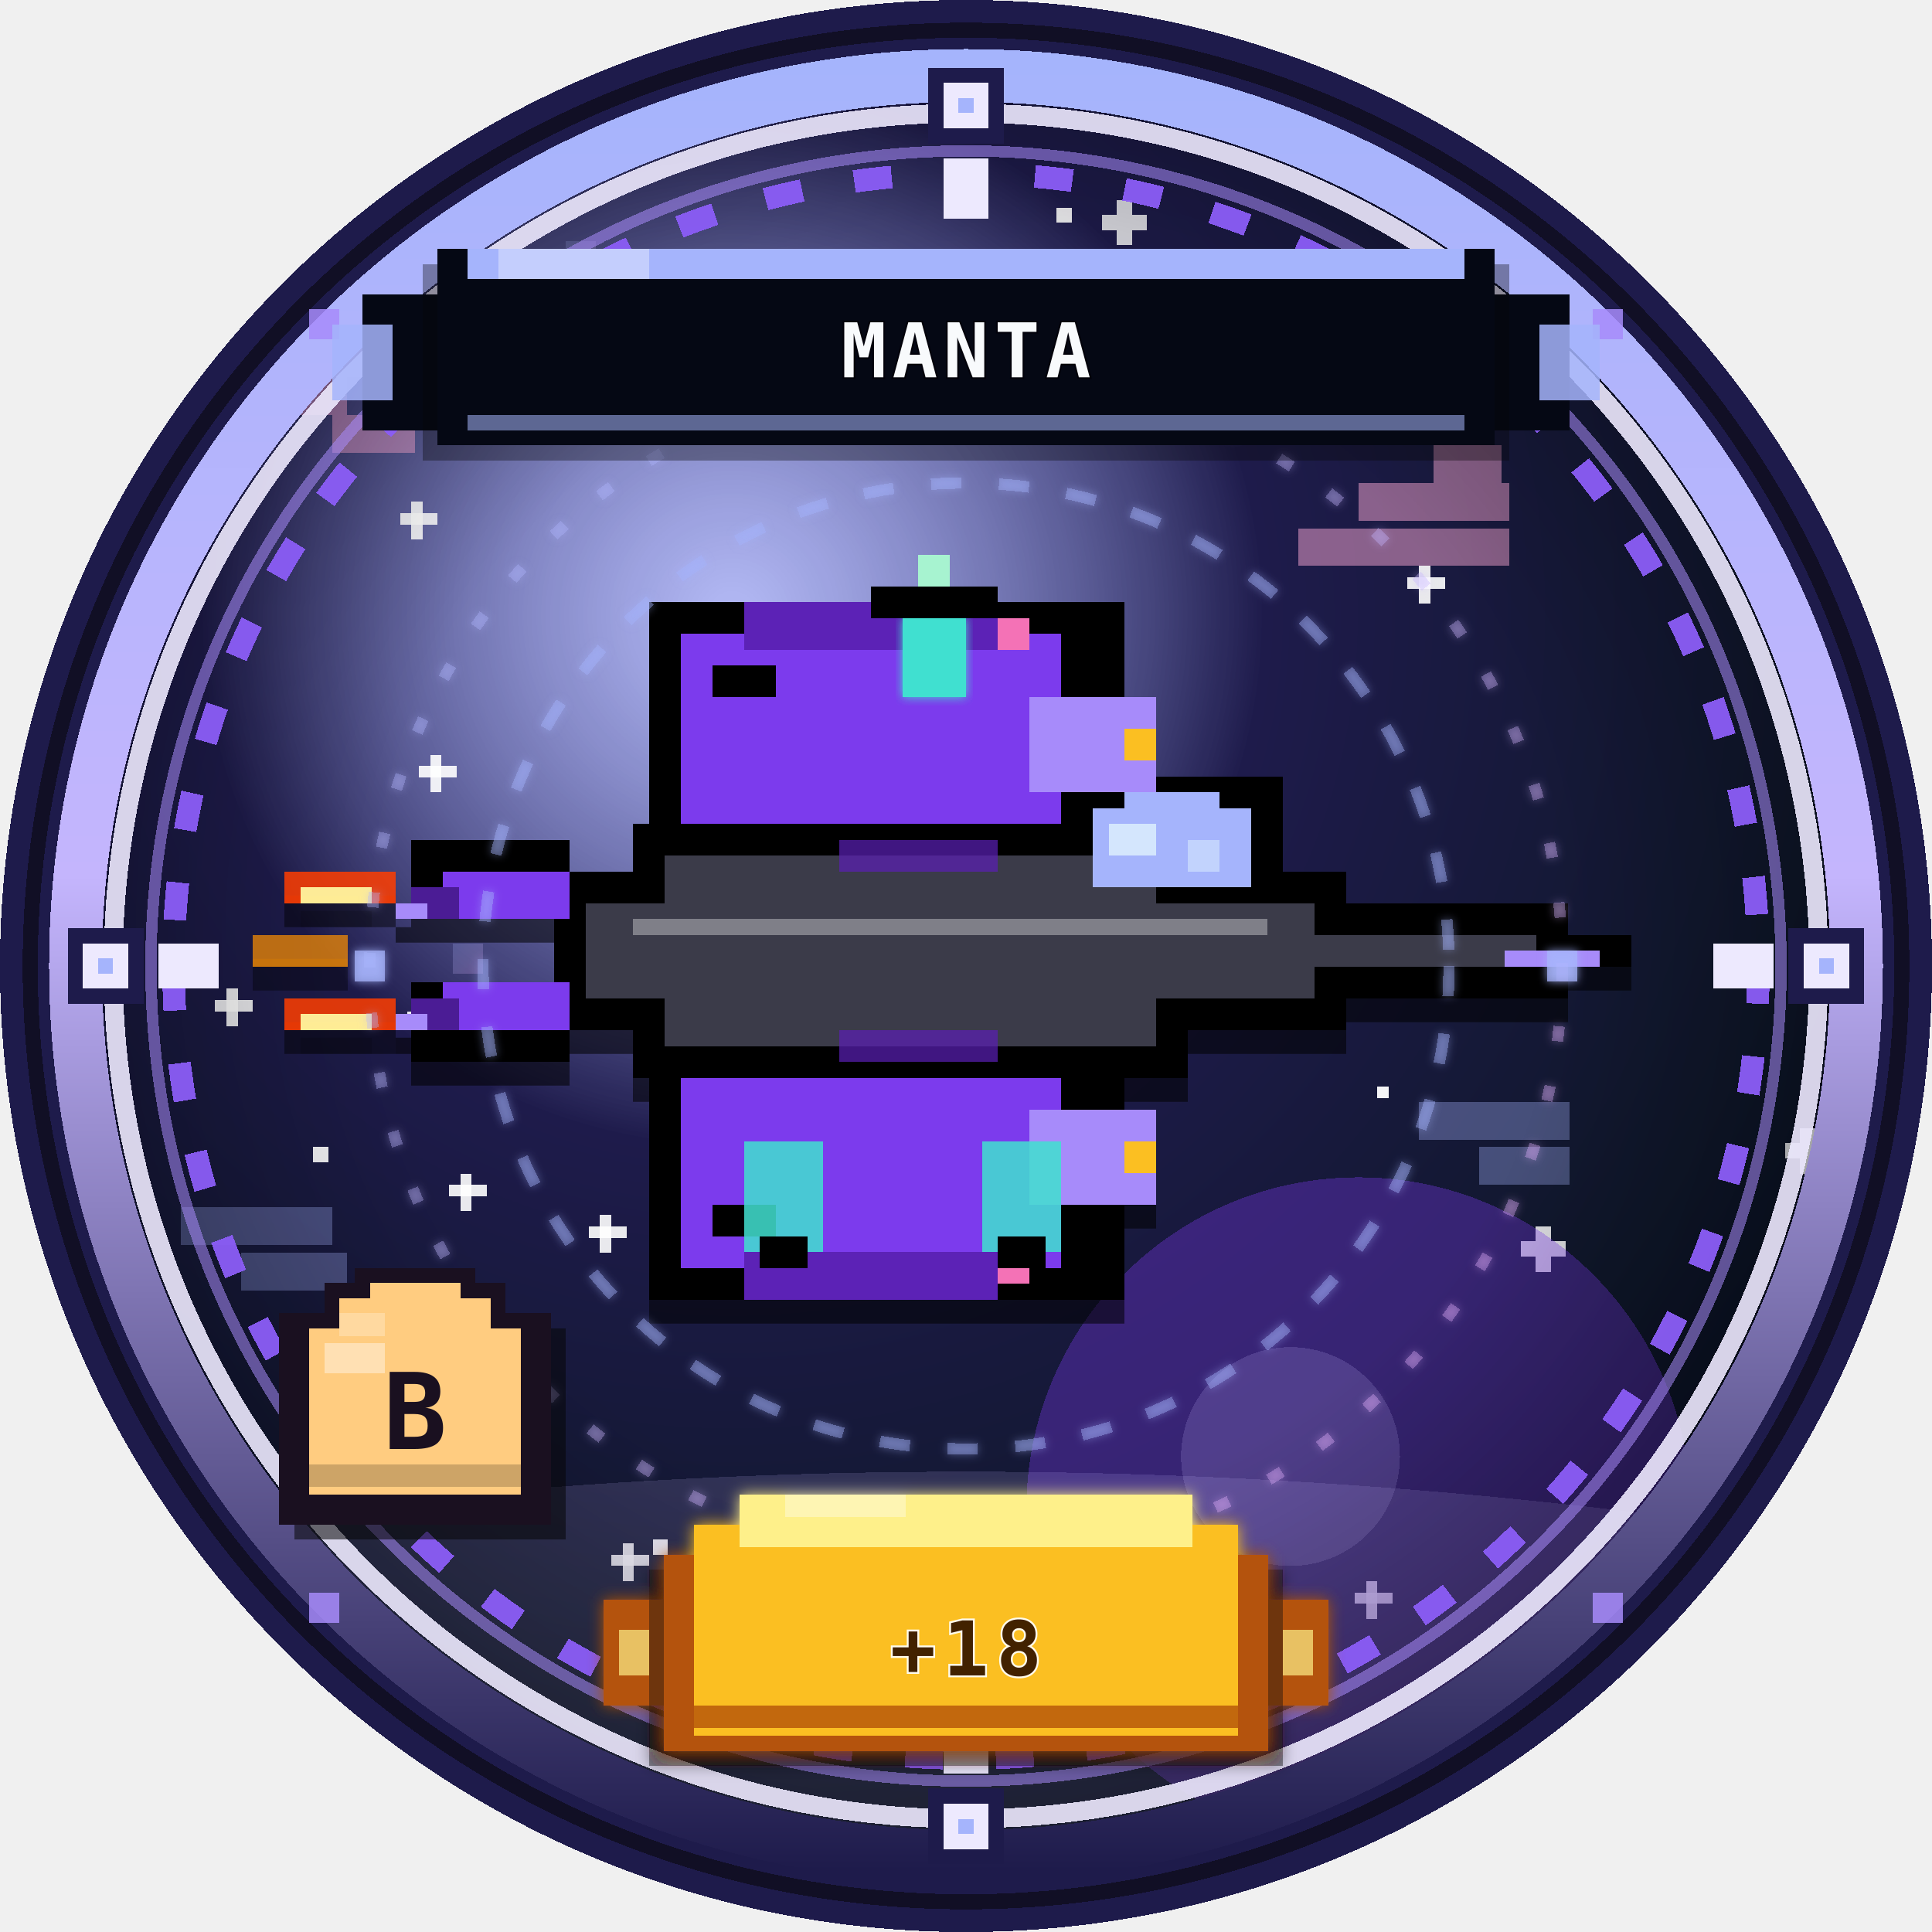
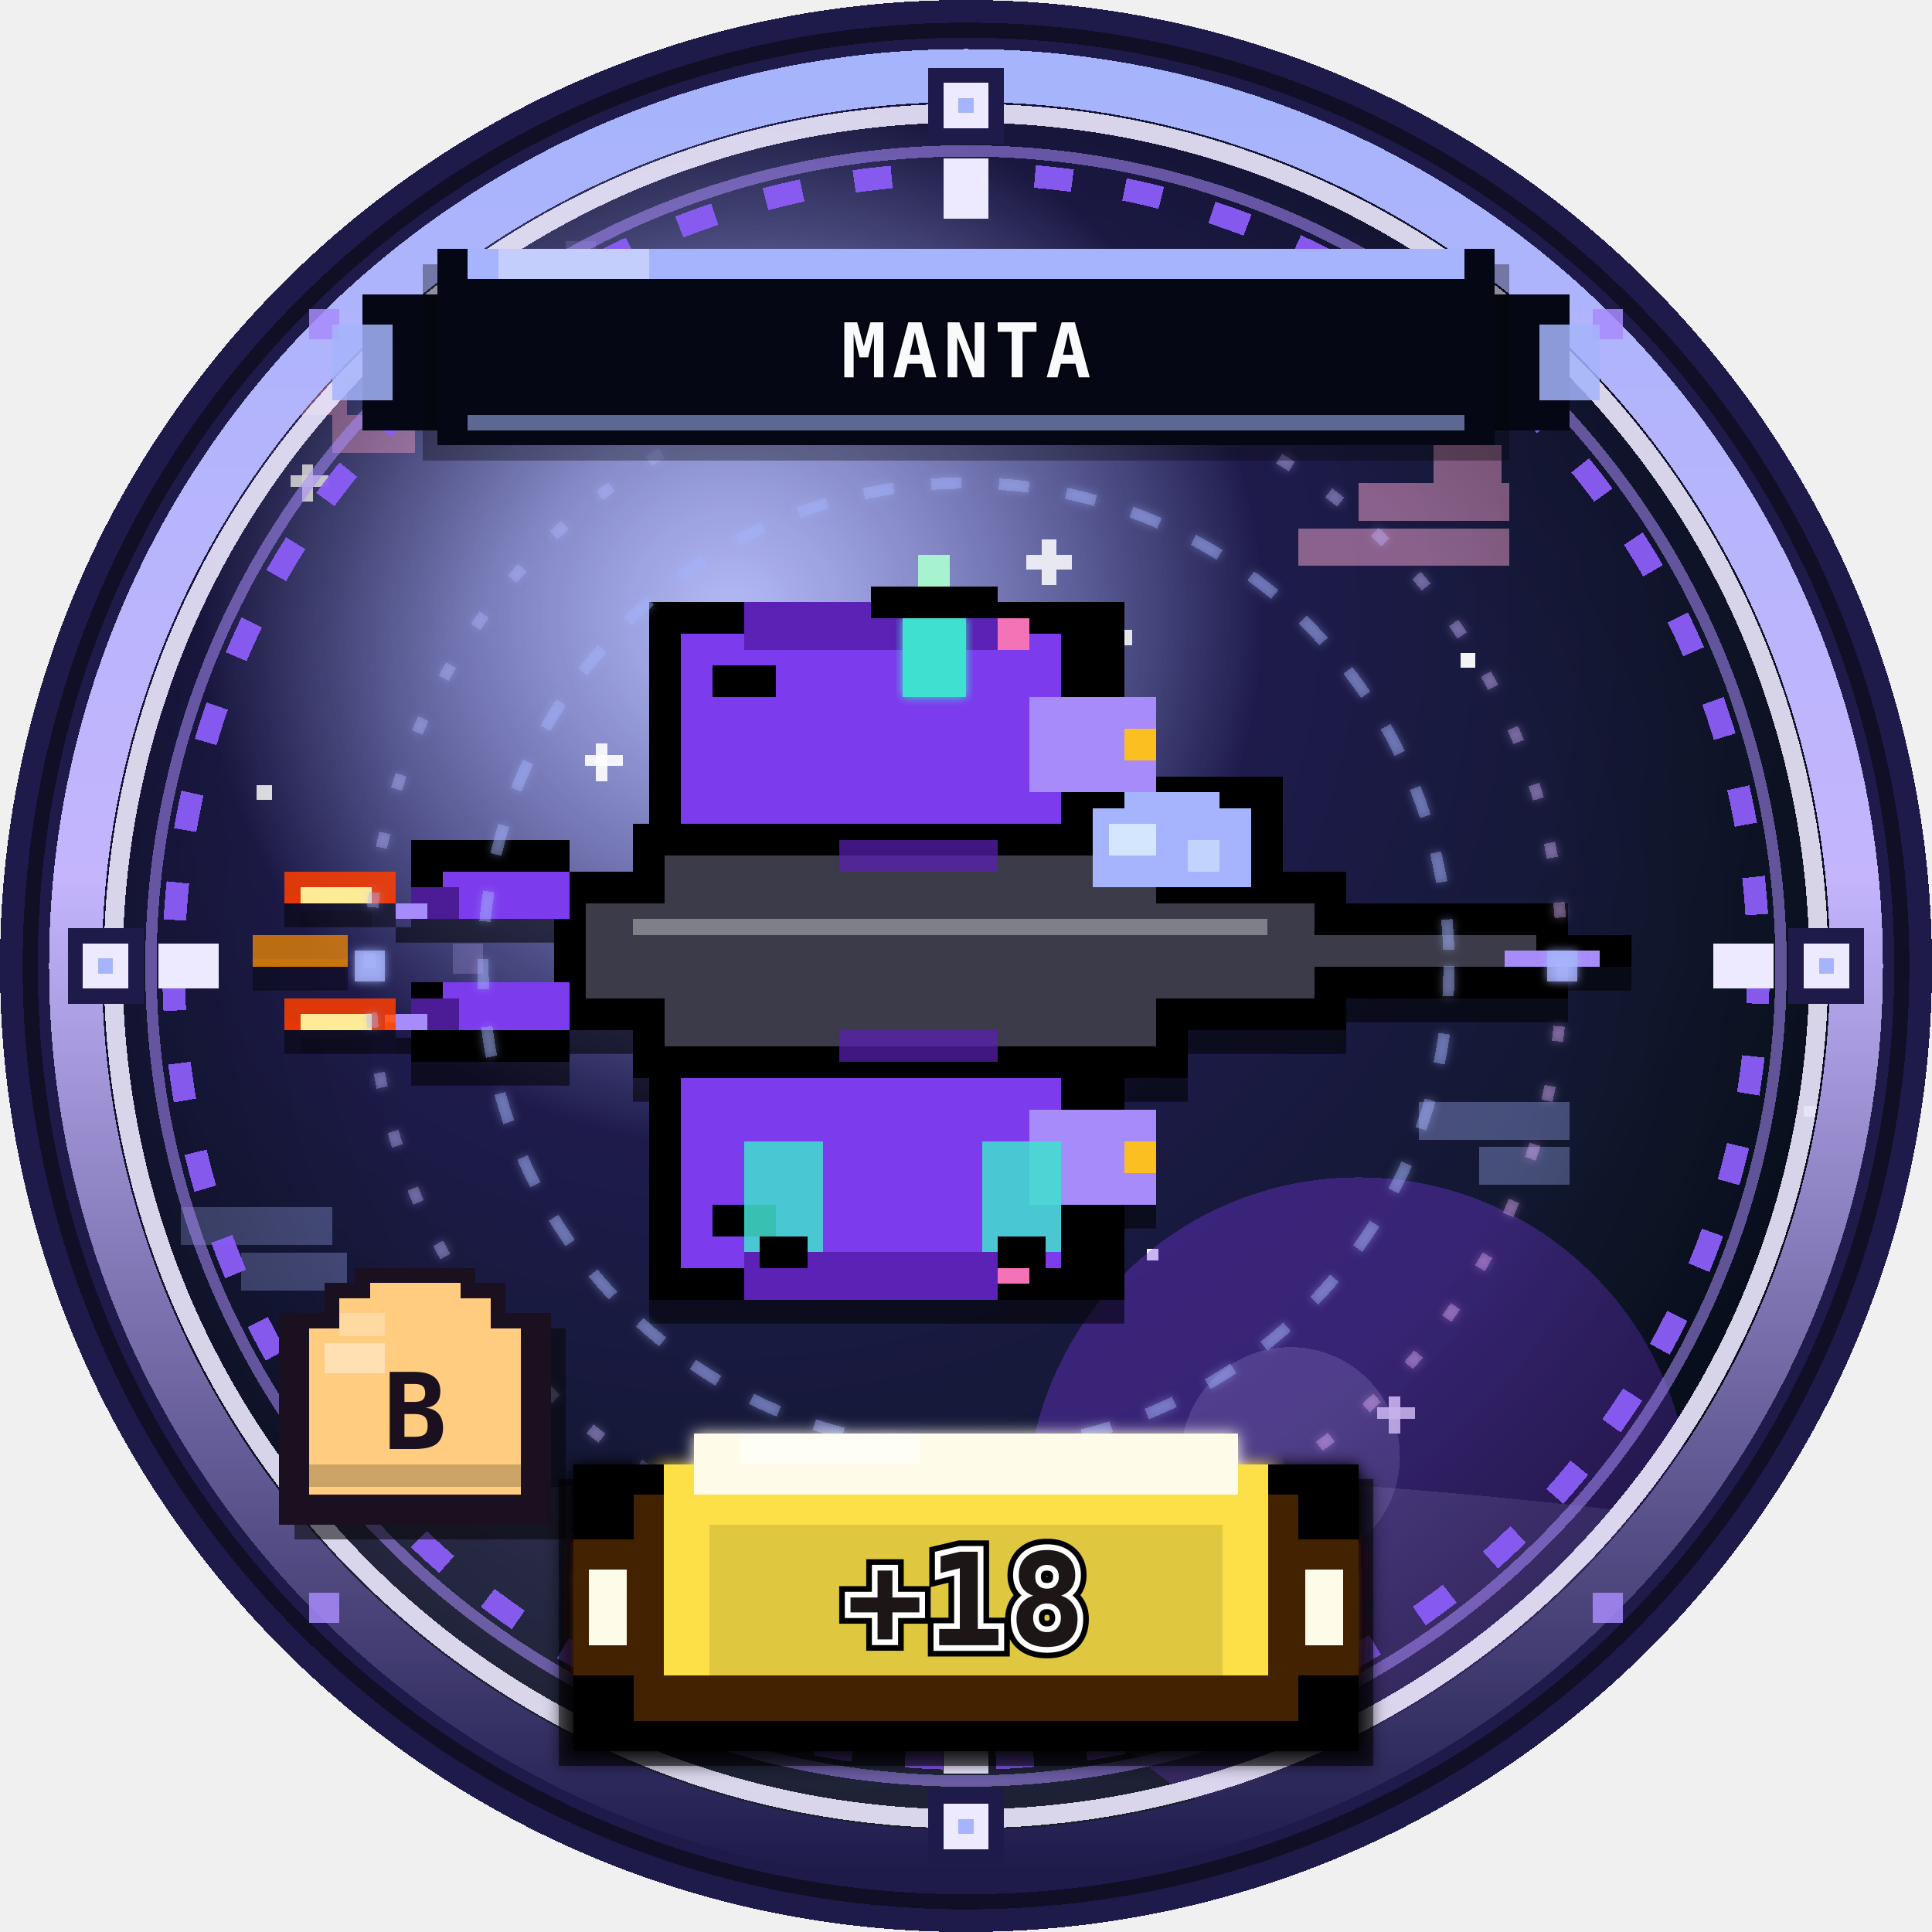
<svg xmlns="http://www.w3.org/2000/svg" viewBox="0 0 512 512" class="w-full h-full" shape-rendering="crispEdges">
  <defs>
-     <radialGradient id="bg_badge_6229" cx="38%" cy="32%" r="78%">
+     <radialGradient id="bg_badge_8017" cx="38%" cy="32%" r="78%">
      <stop offset="0%" stop-color="#818cf8" stop-opacity="0.55" />
      <stop offset="35%" stop-color="#1e1b4b" />
      <stop offset="72%" stop-color="#0f172a" />
      <stop offset="100%" stop-color="#020617" />
    </radialGradient>
-     <linearGradient id="hull_badge_6229" x1="0%" y1="0%" x2="100%" y2="0%">
+     <linearGradient id="hull_badge_8017" x1="0%" y1="0%" x2="100%" y2="0%">
      <stop offset="0%" stop-color="#2a2a35" />
      <stop offset="50%" stop-color="#3a3a45" />
      <stop offset="100%" stop-color="#1a1a25" />
    </linearGradient>
-     <linearGradient id="frame_badge_6229" x1="0%" y1="0%" x2="100%" y2="100%">
+     <linearGradient id="frame_badge_8017" x1="0%" y1="0%" x2="100%" y2="100%">
      <stop offset="0%" stop-color="#a5b4fc" />
      <stop offset="50%" stop-color="#c4b5fd" />
      <stop offset="100%" stop-color="#f0abfc" />
    </linearGradient>
-     <linearGradient id="rim_badge_6229" x1="0%" y1="0%" x2="0%" y2="100%">
+     <linearGradient id="rim_badge_8017" x1="0%" y1="0%" x2="0%" y2="100%">
      <stop offset="0%" stop-color="#a5b4fc" />
      <stop offset="45%" stop-color="#c4b5fd" />
      <stop offset="100%" stop-color="#1e1b4b" />
    </linearGradient>
-     <radialGradient id="vignette_badge_6229" cx="50%" cy="48%" r="55%">
+     <radialGradient id="vignette_badge_8017" cx="50%" cy="48%" r="55%">
      <stop offset="55%" stop-color="#000000" stop-opacity="0" />
      <stop offset="100%" stop-color="#000000" stop-opacity="0.42" />
    </radialGradient>
-     <filter id="shadow_badge_6229" x="-50%" y="-50%" width="200%" height="200%">
+     <filter id="shadow_badge_8017" x="-50%" y="-50%" width="200%" height="200%">
      <feDropShadow dx="0" dy="6" stdDeviation="0" flood-color="#000" flood-opacity="0.55" />
    </filter>
-     <filter id="glow_badge_6229">
+     <filter id="glow_badge_8017">
      <feGaussianBlur stdDeviation="1.2" result="blur" />
      <feComposite in="SourceGraphic" in2="blur" operator="over" />
    </filter>
-     <filter id="text_glow_badge_6229" x="-50%" y="-50%" width="200%" height="200%">
+     <filter id="text_glow_badge_8017" x="-50%" y="-50%" width="200%" height="200%">
      <feGaussianBlur stdDeviation="2" result="blur" />
      <feMerge>
        <feMergeNode in="blur" />
        <feMergeNode in="SourceGraphic" />
      </feMerge>
    </filter>
-     <clipPath id="clip_badge_6229">
+     <clipPath id="clip_badge_8017">
      <circle cx="256" cy="256" r="236" />
    </clipPath>
  </defs>
-   <g clip-path="url(#clip_badge_6229)">
-     <rect width="512" height="512" fill="url(#bg_badge_6229)" />
+   <g clip-path="url(#clip_badge_8017)">
+     <rect width="512" height="512" fill="url(#bg_badge_8017)" />
    <g fill="#ffffff" shape-rendering="crispEdges">
-       <rect x="460" y="114" width="10" height="3" fill-opacity="0.9" />
-       <rect x="463" y="111" width="3" height="10" fill-opacity="0.9" />
-       <rect x="218" y="69" width="4" height="4" fill-opacity="0.95" />
-       <rect x="359" y="422" width="10" height="3" fill-opacity="0.9" />
-       <rect x="362" y="419" width="3" height="10" fill-opacity="0.9" />
-       <rect x="57" y="112" width="4" height="4" fill-opacity="0.95" />
-       <rect x="477" y="299" width="4" height="4" fill-opacity="0.85" />
-       <rect x="473" y="303" width="12" height="4" fill-opacity="0.85" />
-       <rect x="477" y="307" width="4" height="4" fill-opacity="0.85" />
-       <rect x="108" y="268" width="10" height="3" fill-opacity="0.9" />
-       <rect x="111" y="265" width="3" height="10" fill-opacity="0.9" />
-       <rect x="483" y="162" width="10" height="3" fill-opacity="0.9" />
-       <rect x="486" y="159" width="3" height="10" fill-opacity="0.9" />
-       <rect x="289" y="101" width="4" height="4" fill-opacity="0.95" />
-       <rect x="156" y="325" width="10" height="3" fill-opacity="0.9" />
-       <rect x="159" y="322" width="3" height="10" fill-opacity="0.9" />
-       <rect x="280" y="55" width="4" height="4" fill-opacity="0.95" />
-       <rect x="281" y="303" width="4" height="4" fill-opacity="0.85" />
-       <rect x="277" y="307" width="12" height="4" fill-opacity="0.85" />
-       <rect x="281" y="311" width="4" height="4" fill-opacity="0.85" />
-       <rect x="407" y="325" width="4" height="4" fill-opacity="0.85" />
-       <rect x="403" y="329" width="12" height="4" fill-opacity="0.85" />
-       <rect x="407" y="333" width="4" height="4" fill-opacity="0.85" />
-       <rect x="119" y="314" width="10" height="3" fill-opacity="0.9" />
-       <rect x="122" y="311" width="3" height="10" fill-opacity="0.9" />
-       <rect x="117" y="376" width="4" height="4" fill-opacity="0.95" />
-       <rect x="365" y="288" width="3" height="3" fill-opacity="0.95" />
-       <rect x="162" y="412" width="10" height="3" fill-opacity="0.9" />
-       <rect x="165" y="409" width="3" height="10" fill-opacity="0.9" />
-       <rect x="296" y="53" width="4" height="4" fill-opacity="0.85" />
-       <rect x="292" y="57" width="12" height="4" fill-opacity="0.85" />
-       <rect x="296" y="61" width="4" height="4" fill-opacity="0.85" />
-       <rect x="207" y="203" width="3" height="3" fill-opacity="0.95" />
-       <rect x="373" y="153" width="10" height="3" fill-opacity="0.9" />
-       <rect x="376" y="150" width="3" height="10" fill-opacity="0.9" />
-       <rect x="111" y="203" width="10" height="3" fill-opacity="0.9" />
-       <rect x="114" y="200" width="3" height="10" fill-opacity="0.9" />
-       <rect x="106" y="136" width="10" height="3" fill-opacity="0.9" />
-       <rect x="109" y="133" width="3" height="10" fill-opacity="0.9" />
-       <rect x="83" y="304" width="4" height="4" fill-opacity="0.95" />
-       <rect x="173" y="408" width="4" height="4" fill-opacity="0.95" />
-       <rect x="57" y="265" width="10" height="3" fill-opacity="0.9" />
-       <rect x="60" y="262" width="3" height="10" fill-opacity="0.9" />
+       <rect x="394" y="97" width="4" height="4" fill-opacity="0.85" />
+       <rect x="390" y="101" width="12" height="4" fill-opacity="0.85" />
+       <rect x="394" y="105" width="4" height="4" fill-opacity="0.85" />
+       <rect x="35" y="102" width="3" height="3" fill-opacity="0.95" />
+       <rect x="59" y="76" width="10" height="3" fill-opacity="0.9" />
+       <rect x="62" y="73" width="3" height="10" fill-opacity="0.9" />
+       <rect x="304" y="331" width="3" height="3" fill-opacity="0.95" />
+       <rect x="478" y="293" width="3" height="3" fill-opacity="0.95" />
+       <rect x="278" y="268" width="3" height="3" fill-opacity="0.95" />
+       <rect x="68" y="208" width="4" height="4" fill-opacity="0.95" />
+       <rect x="387" y="173" width="4" height="4" fill-opacity="0.95" />
+       <rect x="304" y="233" width="10" height="3" fill-opacity="0.9" />
+       <rect x="307" y="230" width="3" height="10" fill-opacity="0.9" />
+       <rect x="292" y="163" width="4" height="4" fill-opacity="0.85" />
+       <rect x="288" y="167" width="12" height="4" fill-opacity="0.85" />
+       <rect x="292" y="171" width="4" height="4" fill-opacity="0.85" />
+       <rect x="181" y="428" width="3" height="3" fill-opacity="0.95" />
+       <rect x="99" y="384" width="4" height="4" fill-opacity="0.95" />
+       <rect x="240" y="228" width="4" height="4" fill-opacity="0.95" />
+       <rect x="155" y="200" width="10" height="3" fill-opacity="0.9" />
+       <rect x="158" y="197" width="3" height="10" fill-opacity="0.9" />
+       <rect x="77" y="126" width="10" height="3" fill-opacity="0.9" />
+       <rect x="80" y="123" width="3" height="10" fill-opacity="0.9" />
+       <rect x="197" y="435" width="10" height="3" fill-opacity="0.9" />
+       <rect x="200" y="432" width="3" height="10" fill-opacity="0.9" />
+       <rect x="365" y="373" width="10" height="3" fill-opacity="0.9" />
+       <rect x="368" y="370" width="3" height="10" fill-opacity="0.9" />
+       <rect x="280" y="166" width="3" height="3" fill-opacity="0.95" />
+       <rect x="218" y="268" width="4" height="4" fill-opacity="0.95" />
+       <rect x="102" y="269" width="4" height="4" fill-opacity="0.95" />
+       <rect x="276" y="143" width="4" height="4" fill-opacity="0.85" />
+       <rect x="272" y="147" width="12" height="4" fill-opacity="0.85" />
+       <rect x="276" y="151" width="4" height="4" fill-opacity="0.85" />
+       <rect x="125" y="372" width="10" height="3" fill-opacity="0.9" />
+       <rect x="128" y="369" width="3" height="10" fill-opacity="0.9" />
+       <rect x="107" y="76" width="4" height="4" fill-opacity="0.95" />
+       <rect x="455" y="256" width="4" height="4" fill-opacity="0.95" />
    </g>
    <g opacity="0.5" shape-rendering="crispEdges">
      <g fill="#f9a8d4">
        <rect x="56" y="100" width="36" height="10" />
        <rect x="72" y="90" width="44" height="10" />
        <rect x="88" y="110" width="22" height="10" />
        <rect x="360" y="128" width="40" height="10" />
        <rect x="344" y="140" width="56" height="10" />
        <rect x="380" y="118" width="18" height="10" />
      </g>
      <g fill="#a5b4fc" opacity="0.7">
        <rect x="48" y="320" width="40" height="10" />
        <rect x="64" y="332" width="28" height="10" />
        <rect x="376" y="292" width="40" height="10" />
        <rect x="392" y="304" width="24" height="10" />
      </g>
-       <g fill="url(#frame_badge_6229)" opacity="0.45">
+       <g fill="url(#frame_badge_8017)" opacity="0.45">
        <rect x="150" y="64" width="8" height="8" />
        <rect x="348" y="84" width="8" height="8" />
        <rect x="120" y="250" width="8" height="8" />
        <rect x="300" y="230" width="8" height="8" />
        <rect x="200" y="300" width="6" height="6" />
      </g>
    </g>
    <circle cx="360" cy="400" r="88" fill="#7c3aed" fill-opacity="0.35" />
    <circle cx="342" cy="386" r="29" fill="#c4b5fd" fill-opacity="0.18" />
    <path d="M-40 420 Q256 360 552 420 V520 H-40 Z" fill="#c4b5fd" fill-opacity="0.16" />
-     <rect width="512" height="512" fill="url(#vignette_badge_6229)" />
-   </g>
-   <g transform="translate(256, 252) scale(1.05)" filter="url(#shadow_badge_6229)">
+     <rect width="512" height="512" fill="url(#vignette_badge_8017)" />
+   </g>
+   <g transform="translate(256, 252) scale(1.05)" filter="url(#shadow_badge_8017)">
    <g transform="translate(16, 0)" shape-rendering="crispEdges">
      <rect x="-120" y="-20" width="200" height="40" fill="#050505" />
      <rect x="-100" y="-32" width="140" height="12" fill="#050505" />
      <rect x="-100" y="20" width="140" height="12" fill="#050505" />
      <rect x="80" y="-12" width="56" height="24" fill="#050505" />
      <rect x="128" y="-4" width="24" height="8" fill="#050505" />
      <rect x="-96" y="-88" width="120" height="60" fill="#050505" />
      <rect x="-96" y="28" width="120" height="60" fill="#050505" />
      <rect x="-156" y="-28" width="40" height="20" fill="#050505" />
      <rect x="-156" y="8" width="40" height="20" fill="#050505" />
      <rect x="8" y="-44" width="56" height="28" fill="#050505" />
      <rect x="-112" y="-12" width="184" height="24" fill="#3a3a48" />
      <rect x="-92" y="-24" width="124" height="12" fill="#3a3a48" />
      <rect x="-92" y="12" width="124" height="12" fill="#3a3a48" />
      <rect x="72" y="-4" width="56" height="8" fill="#3a3a48" />
      <rect x="120" y="0" width="24" height="4" fill="#a78bfa" />
      <rect x="-100" y="-8" width="160" height="4" fill="#ffffff" opacity="0.35" />
      <rect x="-88" y="-80" width="96" height="48" fill="#7c3aed" />
      <rect x="-72" y="-88" width="64" height="12" fill="#5b21b6" />
      <rect x="0" y="-64" width="32" height="24" fill="#a78bfa" />
      <rect x="-80" y="-72" width="16" height="8" fill="#050505" />
      <rect x="-88" y="32" width="96" height="48" fill="#7c3aed" />
      <rect x="-72" y="76" width="64" height="12" fill="#5b21b6" />
      <rect x="0" y="40" width="32" height="24" fill="#a78bfa" />
      <rect x="-80" y="64" width="16" height="8" fill="#050505" />
      <rect x="-48" y="-28" width="40" height="8" fill="#5b21b6" opacity="0.7" />
      <rect x="-48" y="20" width="40" height="8" fill="#5b21b6" opacity="0.7" />
      <rect x="-148" y="-20" width="32" height="12" fill="#7c3aed" />
      <rect x="-148" y="8" width="32" height="12" fill="#7c3aed" />
      <rect x="-156" y="-16" width="12" height="8" fill="#4c1d95" />
      <rect x="-156" y="12" width="12" height="8" fill="#4c1d95" />
      <rect x="-160" y="-12" width="8" height="4" fill="#a78bfa" />
      <rect x="-160" y="16" width="8" height="4" fill="#a78bfa" />
      <rect x="16" y="-36" width="40" height="20" fill="#a5b4fc" />
      <rect x="24" y="-40" width="24" height="8" fill="#a5b4fc" />
      <rect x="20" y="-32" width="12" height="8" fill="#e0f2fe" opacity="0.8" />
      <rect x="40" y="-28" width="8" height="8" fill="#e0f2fe" opacity="0.5" />
      <rect x="-8" y="-84" width="8" height="8" fill="#f472b6" />
      <rect x="-8" y="76" width="8" height="8" fill="#f472b6" />
      <rect x="24" y="-56" width="8" height="8" fill="#fbbf24" />
      <rect x="24" y="48" width="8" height="8" fill="#fbbf24" />
      <rect x="-188" y="-20" width="28" height="8" fill="#ff3d00" opacity="0.85" />
      <rect x="-184" y="-16" width="18" height="4" fill="#fff59d" opacity="0.95" />
      <rect x="-188" y="12" width="28" height="8" fill="#ff3d00" opacity="0.85" />
      <rect x="-184" y="16" width="18" height="4" fill="#fff59d" opacity="0.95" />
      <rect x="-196" y="-4" width="24" height="8" fill="#ff9100" opacity="0.7" />
-       <rect x="-32" y="-84" width="16" height="20" fill="#40e0d0" filter="url(#glow_badge_6229)" />
+       <rect x="-32" y="-84" width="16" height="20" fill="#40e0d0" filter="url(#glow_badge_8017)" />
      <rect x="-40" y="-92" width="32" height="8" fill="#050505" />
      <rect x="-28" y="-100" width="8" height="8" fill="#a7f3d0" />
      <rect x="-72" y="48" width="20" height="28" fill="#40e0d0" opacity="0.85" />
      <rect x="-12" y="48" width="20" height="28" fill="#40e0d0" opacity="0.85" />
      <rect x="-68" y="72" width="12" height="8" fill="#050505" />
      <rect x="-8" y="72" width="12" height="8" fill="#050505" />
    </g>
  </g>
-   <g filter="url(#glow_badge_6229)" id="upgrade_badge_6229">
+   <g filter="url(#glow_badge_8017)" id="upgrade_badge_8017">
    <circle cx="256" cy="256" r="128" fill="none" stroke="#a5b4fc" stroke-width="3" opacity="0.4" stroke-dasharray="8 10" />
-     <circle cx="256" cy="256" r="158" fill="none" stroke="url(#frame_badge_6229)" stroke-width="3" opacity="0.35" stroke-dasharray="4 12" />
+     <circle cx="256" cy="256" r="158" fill="none" stroke="url(#frame_badge_8017)" stroke-width="3" opacity="0.35" stroke-dasharray="4 12" />
    <rect x="252" y="94" width="8" height="8" fill="#a5b4fc" opacity="0.75" />
    <rect x="410" y="252" width="8" height="8" fill="#a5b4fc" opacity="0.75" />
    <rect x="252" y="410" width="8" height="8" fill="#a5b4fc" opacity="0.75" />
    <rect x="94" y="252" width="8" height="8" fill="#a5b4fc" opacity="0.75" />
  </g>
-   <g shape-rendering="crispEdges" id="frame_badge_6229_chrome">
+   <g shape-rendering="crispEdges" id="frame_badge_8017_chrome">
    <circle cx="256" cy="256" r="248" fill="none" stroke="#1e1b4b" stroke-width="16" />
    <circle cx="256" cy="256" r="248" fill="none" stroke="#050505" stroke-width="4" opacity="0.55" />
-     <circle cx="256" cy="256" r="236" fill="none" stroke="url(#rim_badge_6229)" stroke-width="14" />
+     <circle cx="256" cy="256" r="236" fill="none" stroke="url(#rim_badge_8017)" stroke-width="14" />
    <circle cx="256" cy="256" r="226" fill="none" stroke="#ede9fe" stroke-width="5" opacity="0.9" />
    <circle cx="256" cy="256" r="216" fill="none" stroke="#a78bfa" stroke-width="3" opacity="0.55" />
    <circle cx="256" cy="256" r="210" fill="none" stroke="#8b5cf6" stroke-width="6" stroke-dasharray="10 14" opacity="0.95" />
    <rect x="250" y="42" width="12" height="16" fill="#ede9fe" />
    <rect x="250" y="454" width="12" height="16" fill="#ede9fe" />
    <rect x="42" y="250" width="16" height="12" fill="#ede9fe" />
    <rect x="454" y="250" width="16" height="12" fill="#ede9fe" />
    <rect x="246" y="18" width="20" height="20" fill="#1e1b4b" />
    <rect x="250" y="22" width="12" height="12" fill="#ede9fe" />
    <rect x="254" y="26" width="4" height="4" fill="#a5b4fc" />
    <rect x="474" y="246" width="20" height="20" fill="#1e1b4b" />
    <rect x="478" y="250" width="12" height="12" fill="#ede9fe" />
    <rect x="482" y="254" width="4" height="4" fill="#a5b4fc" />
    <rect x="246" y="474" width="20" height="20" fill="#1e1b4b" />
    <rect x="250" y="478" width="12" height="12" fill="#ede9fe" />
    <rect x="254" y="482" width="4" height="4" fill="#a5b4fc" />
    <rect x="18" y="246" width="20" height="20" fill="#1e1b4b" />
    <rect x="22" y="250" width="12" height="12" fill="#ede9fe" />
    <rect x="26" y="254" width="4" height="4" fill="#a5b4fc" />
    <rect x="82" y="82" width="8" height="8" fill="#a78bfa" opacity="0.85" />
    <rect x="422" y="82" width="8" height="8" fill="#a78bfa" opacity="0.85" />
    <rect x="82" y="422" width="8" height="8" fill="#a78bfa" opacity="0.85" />
    <rect x="422" y="422" width="8" height="8" fill="#a78bfa" opacity="0.85" />
  </g>
-   <g shape-rendering="crispEdges" id="name_badge_6229">
+   <g shape-rendering="crispEdges" id="name_badge_8017">
    <rect x="96" y="78" width="20" height="36" fill="#050814" />
    <rect x="396" y="78" width="20" height="36" fill="#050814" />
    <rect x="88" y="86" width="16" height="20" fill="#a5b4fc" opacity="0.85" />
    <rect x="408" y="86" width="16" height="20" fill="#a5b4fc" opacity="0.85" />
    <rect x="112" y="70" width="288" height="52" fill="#050505" opacity="0.35" />
    <rect x="116" y="66" width="280" height="52" fill="#050814" />
    <rect x="124" y="74" width="264" height="36" fill="#050814" />
    <rect x="124" y="66" width="264" height="8" fill="#a5b4fc" />
    <rect x="132" y="66" width="40" height="8" fill="#ffffff" opacity="0.35" />
    <rect x="124" y="110" width="264" height="4" fill="#a5b4fc" opacity="0.55" />
    <text x="256" y="100" font-family="Galmuri11, monospace" font-size="20" font-weight="bold" fill="#f8fafc" stroke="#02010a" stroke-width="0.9" paint-order="stroke" text-anchor="middle" letter-spacing="1.5">MANTA</text>
  </g>
-   <g shape-rendering="crispEdges" id="grade_badge_6229">
+   <g shape-rendering="crispEdges" id="grade_badge_8017">
    <rect x="78" y="352" width="72" height="56" fill="#050505" opacity="0.55" />
    <rect x="74" y="348" width="72" height="56" fill="#1a1020" />
    <rect x="86" y="340" width="48" height="12" fill="#1a1020" />
    <rect x="94" y="336" width="32" height="8" fill="#1a1020" />
    <rect x="82" y="352" width="56" height="44" fill="#ffcc80" />
    <rect x="90" y="344" width="40" height="12" fill="#ffcc80" />
    <rect x="98" y="340" width="24" height="8" fill="#ffcc80" />
    <rect x="86" y="356" width="16" height="8" fill="#ffffff" opacity="0.4" />
    <rect x="90" y="348" width="12" height="6" fill="#ffffff" opacity="0.25" />
    <rect x="82" y="388" width="56" height="6" fill="#050505" opacity="0.2" />
    <text x="110" y="384" font-family="Galmuri11, monospace" font-size="28" font-weight="bold" fill="#1a1020" text-anchor="middle">B</text>
  </g>
-   <g shape-rendering="crispEdges" id="enhance_badge_6229" filter="url(#text_glow_badge_6229)">
-     <rect x="160" y="424" width="16" height="28" fill="#b45309" />
-     <rect x="336" y="424" width="16" height="28" fill="#b45309" />
-     <rect x="164" y="432" width="8" height="12" fill="#fef08a" opacity="0.7" />
-     <rect x="340" y="432" width="8" height="12" fill="#fef08a" opacity="0.7" />
-     <rect x="172" y="416" width="168" height="52" fill="#050505" opacity="0.4" />
-     <rect x="176" y="412" width="160" height="52" fill="#b45309" />
-     <rect x="184" y="404" width="144" height="56" fill="#fbbf24" />
-     <rect x="196" y="396" width="120" height="14" fill="#fef08a" />
-     <rect x="208" y="396" width="32" height="6" fill="#ffffff" opacity="0.35" />
-     <rect x="184" y="452" width="144" height="6" fill="#b45309" opacity="0.8" />
-     <text x="256" y="444" font-family="Galmuri11, monospace" font-size="20" font-weight="bold" fill="#422006" stroke="#fffbeb" stroke-width="1" paint-order="stroke" text-anchor="middle" letter-spacing="2">+18</text>
+   <g shape-rendering="crispEdges" id="enhance_badge_8017" filter="url(#text_glow_badge_8017)">
+     <rect x="148" y="392" width="216" height="76" fill="#050505" opacity="0.55" />
+     <rect x="152" y="388" width="208" height="76" fill="#050505" />
+     <rect x="152" y="408" width="18" height="36" fill="#422006" />
+     <rect x="342" y="408" width="18" height="36" fill="#422006" />
+     <rect x="156" y="416" width="10" height="20" fill="#fefce8" />
+     <rect x="346" y="416" width="10" height="20" fill="#fefce8" />
+     <rect x="168" y="396" width="176" height="60" fill="#422006" />
+     <rect x="176" y="388" width="160" height="64" fill="#fde047" />
+     <rect x="184" y="380" width="144" height="16" fill="#fefce8" />
+     <rect x="196" y="380" width="48" height="8" fill="#ffffff" opacity="0.55" />
+     <rect x="188" y="404" width="136" height="40" fill="#050505" opacity="0.12" />
+     <rect x="176" y="444" width="160" height="8" fill="#422006" />
+     <text x="256" y="436" font-family="Galmuri11, monospace" font-size="34" font-weight="bold" fill="none" stroke="#050505" stroke-width="6" paint-order="stroke" text-anchor="middle" letter-spacing="1">+18</text>
+     <text x="256" y="436" font-family="Galmuri11, monospace" font-size="34" font-weight="bold" fill="#1c1917" stroke="#ffffff" stroke-width="3" paint-order="stroke" text-anchor="middle" letter-spacing="1">+18</text>
  </g>
</svg>
